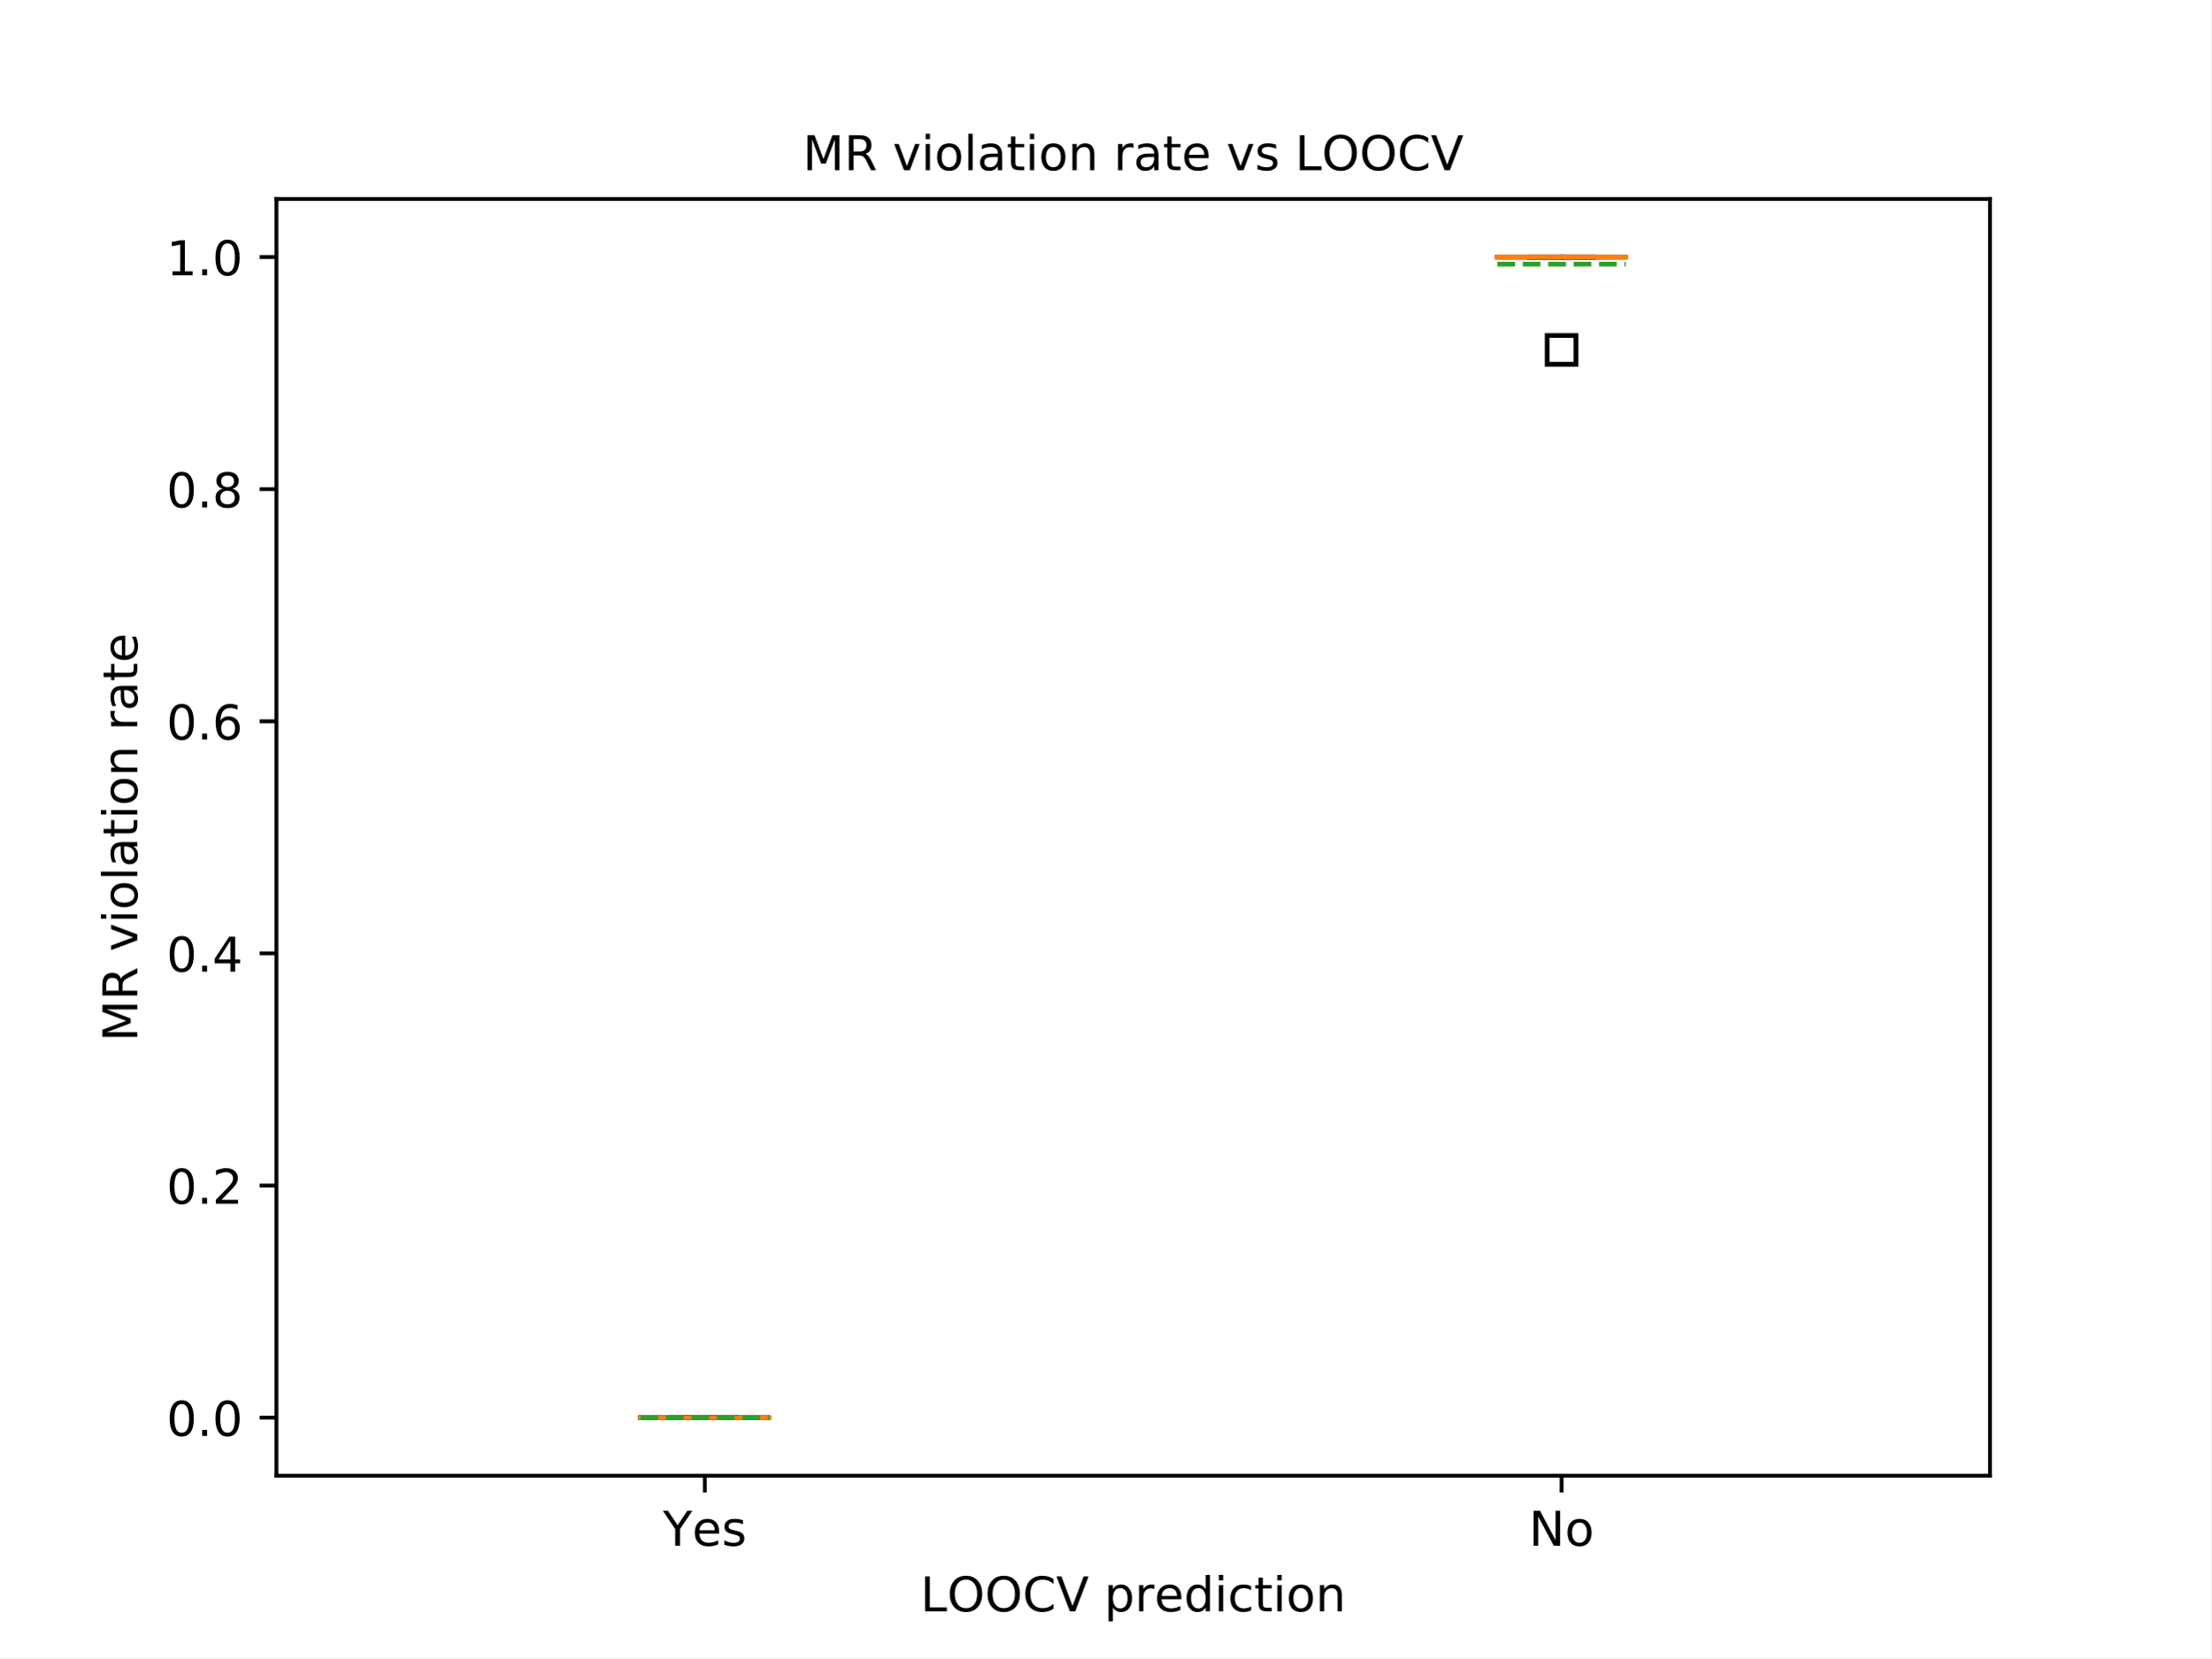
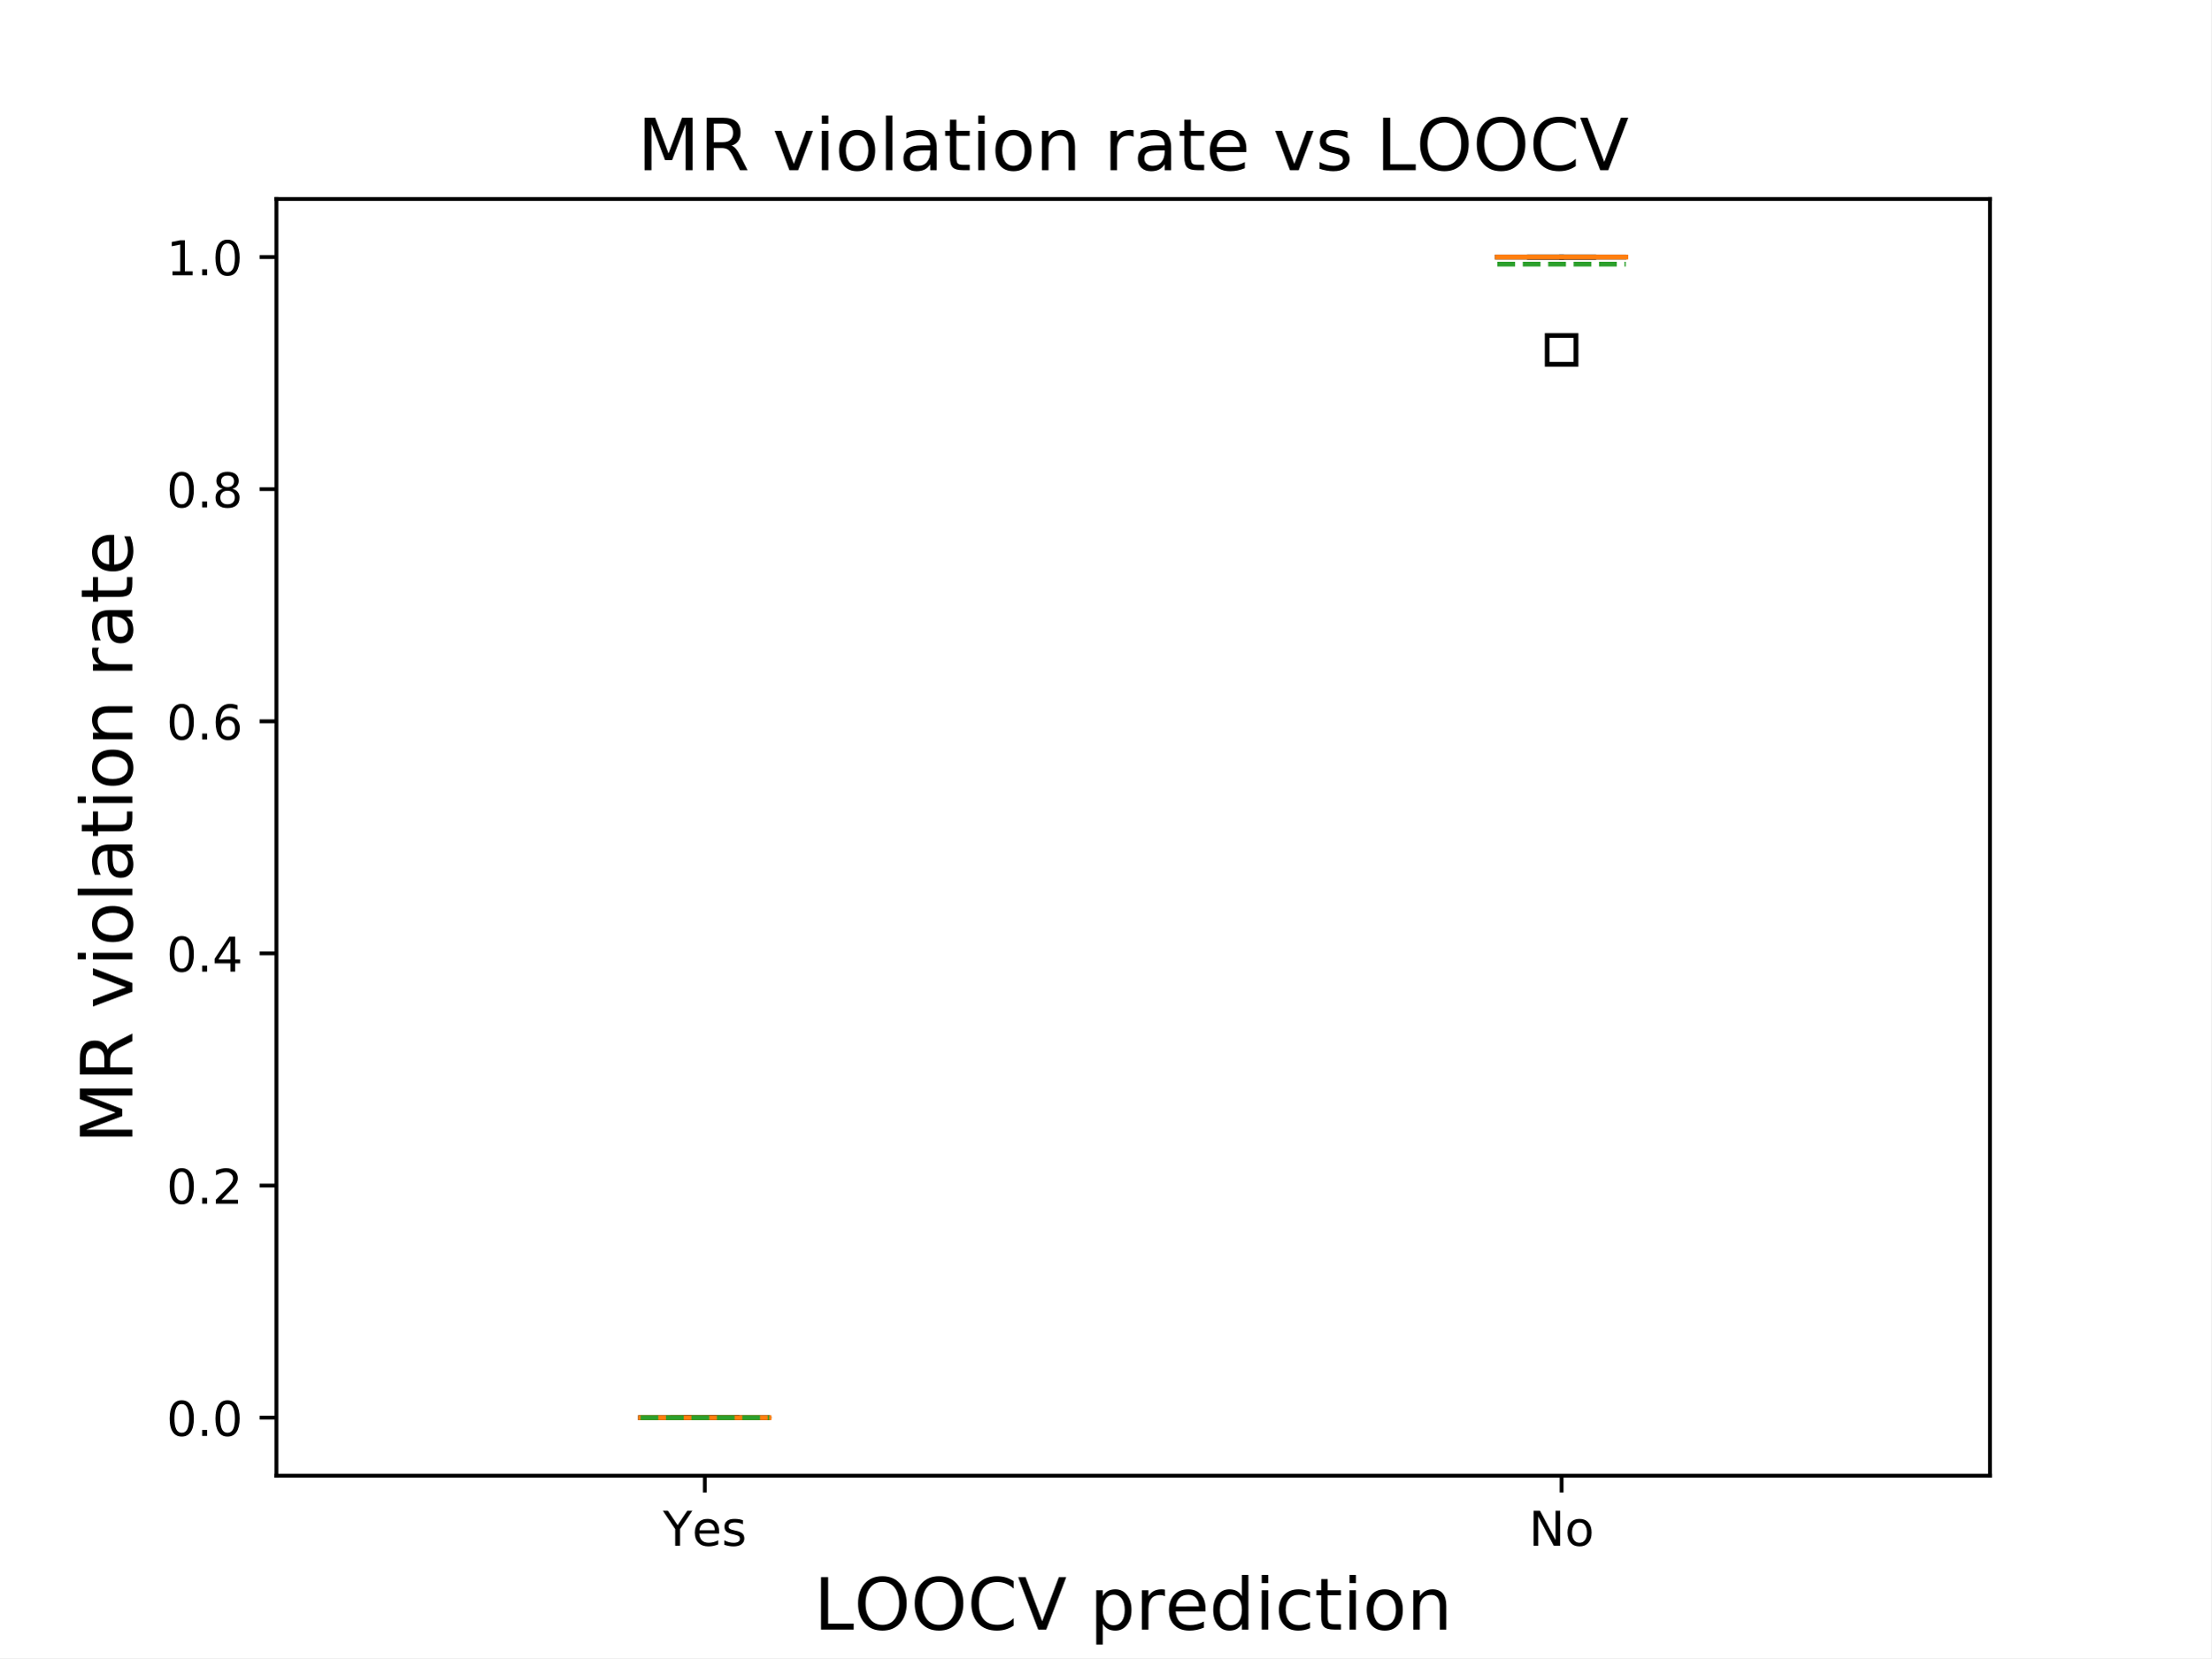
<svg xmlns="http://www.w3.org/2000/svg" xmlns:xlink="http://www.w3.org/1999/xlink" height="345.6pt" version="1.1" viewBox="0 0 460.8 345.6" width="460.8pt">
  <defs>
    <style type="text/css">
*{stroke-linecap:butt;stroke-linejoin:round;}
  </style>
  </defs>
  <g id="figure_1">
    <g id="patch_1">
      <path d="M 0 345.6  L 460.8 345.6  L 460.8 0  L 0 0  z " style="fill:#ffffff;" />
    </g>
    <g id="axes_1">
      <g id="patch_2">
        <path d="M 57.6 307.584  L 414.72 307.584  L 414.72 41.472  L 57.6 41.472  z " style="fill:#ffffff;" />
      </g>
      <g id="matplotlib.axis_1">
        <g id="xtick_1">
          <g id="line2d_1">
            <defs>
-               <path d="M 0 0  L 0 3.5  " id="mcc6304e1b5" style="stroke:#000000;stroke-width:0.8;" />
-             </defs>
-             <g>
-               <use style="stroke:#000000;stroke-width:0.8;" x="146.88" xlink:href="#mcc6304e1b5" y="307.584" />
+               <path d="M 0 0  L 0 3.5  " id="m8939840a06" style="stroke:#000000;stroke-width:0.8;" />
+             </defs>
+             <g>
+               <use style="stroke:#000000;stroke-width:0.8;" x="146.88" xlink:href="#m8939840a06" y="307.584" />
            </g>
          </g>
          <g id="text_1">
            <defs>
              <path d="M -0.203 72.906  L 10.406 72.906  L 30.609 42.922  L 50.688 72.906  L 61.281 72.906  L 35.5 34.719  L 35.5 0  L 25.594 0  L 25.594 34.719  z " id="DejaVuSans-89" />
              <path d="M 56.203 29.594  L 56.203 25.203  L 14.891 25.203  Q 15.484 15.922 20.484 11.062  Q 25.484 6.203 34.422 6.203  Q 39.594 6.203 44.453 7.469  Q 49.312 8.734 54.109 11.281  L 54.109 2.781  Q 49.266 0.734 44.188 -0.344  Q 39.109 -1.422 33.891 -1.422  Q 20.797 -1.422 13.156 6.188  Q 5.516 13.812 5.516 26.812  Q 5.516 40.234 12.766 48.109  Q 20.016 56 32.328 56  Q 43.359 56 49.781 48.891  Q 56.203 41.797 56.203 29.594  z M 47.219 32.234  Q 47.125 39.594 43.094 43.984  Q 39.062 48.391 32.422 48.391  Q 24.906 48.391 20.391 44.141  Q 15.875 39.891 15.188 32.172  z " id="DejaVuSans-101" />
              <path d="M 44.281 53.078  L 44.281 44.578  Q 40.484 46.531 36.375 47.5  Q 32.281 48.484 27.875 48.484  Q 21.188 48.484 17.844 46.438  Q 14.5 44.391 14.5 40.281  Q 14.5 37.156 16.891 35.375  Q 19.281 33.594 26.516 31.984  L 29.594 31.297  Q 39.156 29.25 43.188 25.516  Q 47.219 21.781 47.219 15.094  Q 47.219 7.469 41.188 3.016  Q 35.156 -1.422 24.609 -1.422  Q 20.219 -1.422 15.453 -0.562  Q 10.688 0.297 5.422 2  L 5.422 11.281  Q 10.406 8.688 15.234 7.391  Q 20.062 6.109 24.812 6.109  Q 31.156 6.109 34.562 8.281  Q 37.984 10.453 37.984 14.406  Q 37.984 18.062 35.516 20.016  Q 33.062 21.969 24.703 23.781  L 21.578 24.516  Q 13.234 26.266 9.516 29.906  Q 5.812 33.547 5.812 39.891  Q 5.812 47.609 11.281 51.797  Q 16.75 56 26.812 56  Q 31.781 56 36.172 55.266  Q 40.578 54.547 44.281 53.078  z " id="DejaVuSans-115" />
            </defs>
            <g transform="translate(138.155 322.1824)scale(0.1 -0.1)">
              <use xlink:href="#DejaVuSans-89" />
              <use x="60.881" xlink:href="#DejaVuSans-101" />
              <use x="122.404" xlink:href="#DejaVuSans-115" />
            </g>
          </g>
        </g>
        <g id="xtick_2">
          <g id="line2d_2">
            <g>
-               <use style="stroke:#000000;stroke-width:0.8;" x="325.44" xlink:href="#mcc6304e1b5" y="307.584" />
+               <use style="stroke:#000000;stroke-width:0.8;" x="325.44" xlink:href="#m8939840a06" y="307.584" />
            </g>
          </g>
          <g id="text_2">
            <defs>
              <path d="M 9.812 72.906  L 23.094 72.906  L 55.422 11.922  L 55.422 72.906  L 64.984 72.906  L 64.984 0  L 51.703 0  L 19.391 60.984  L 19.391 0  L 9.812 0  z " id="DejaVuSans-78" />
              <path d="M 30.609 48.391  Q 23.391 48.391 19.188 42.75  Q 14.984 37.109 14.984 27.297  Q 14.984 17.484 19.156 11.844  Q 23.344 6.203 30.609 6.203  Q 37.797 6.203 41.984 11.859  Q 46.188 17.531 46.188 27.297  Q 46.188 37.016 41.984 42.703  Q 37.797 48.391 30.609 48.391  z M 30.609 56  Q 42.328 56 49.016 48.375  Q 55.719 40.766 55.719 27.297  Q 55.719 13.875 49.016 6.219  Q 42.328 -1.422 30.609 -1.422  Q 18.844 -1.422 12.172 6.219  Q 5.516 13.875 5.516 27.297  Q 5.516 40.766 12.172 48.375  Q 18.844 56 30.609 56  z " id="DejaVuSans-111" />
            </defs>
            <g transform="translate(318.64 322.1824)scale(0.1 -0.1)">
              <use xlink:href="#DejaVuSans-78" />
              <use x="74.805" xlink:href="#DejaVuSans-111" />
            </g>
          </g>
        </g>
        <g id="text_3">
          <defs>
            <path d="M 9.812 72.906  L 19.672 72.906  L 19.672 8.297  L 55.172 8.297  L 55.172 0  L 9.812 0  z " id="DejaVuSans-76" />
            <path d="M 39.406 66.219  Q 28.656 66.219 22.328 58.203  Q 16.016 50.203 16.016 36.375  Q 16.016 22.609 22.328 14.594  Q 28.656 6.594 39.406 6.594  Q 50.141 6.594 56.422 14.594  Q 62.703 22.609 62.703 36.375  Q 62.703 50.203 56.422 58.203  Q 50.141 66.219 39.406 66.219  z M 39.406 74.219  Q 54.734 74.219 63.906 63.938  Q 73.094 53.656 73.094 36.375  Q 73.094 19.141 63.906 8.859  Q 54.734 -1.422 39.406 -1.422  Q 24.031 -1.422 14.812 8.828  Q 5.609 19.094 5.609 36.375  Q 5.609 53.656 14.812 63.938  Q 24.031 74.219 39.406 74.219  z " id="DejaVuSans-79" />
            <path d="M 64.406 67.281  L 64.406 56.891  Q 59.422 61.531 53.781 63.812  Q 48.141 66.109 41.797 66.109  Q 29.297 66.109 22.656 58.469  Q 16.016 50.828 16.016 36.375  Q 16.016 21.969 22.656 14.328  Q 29.297 6.688 41.797 6.688  Q 48.141 6.688 53.781 8.984  Q 59.422 11.281 64.406 15.922  L 64.406 5.609  Q 59.234 2.094 53.438 0.328  Q 47.656 -1.422 41.219 -1.422  Q 24.656 -1.422 15.125 8.703  Q 5.609 18.844 5.609 36.375  Q 5.609 53.953 15.125 64.078  Q 24.656 74.219 41.219 74.219  Q 47.75 74.219 53.531 72.484  Q 59.328 70.75 64.406 67.281  z " id="DejaVuSans-67" />
            <path d="M 28.609 0  L 0.781 72.906  L 11.078 72.906  L 34.188 11.531  L 57.328 72.906  L 67.578 72.906  L 39.797 0  z " id="DejaVuSans-86" />
            <path id="DejaVuSans-32" />
            <path d="M 18.109 8.203  L 18.109 -20.797  L 9.078 -20.797  L 9.078 54.688  L 18.109 54.688  L 18.109 46.391  Q 20.953 51.266 25.266 53.625  Q 29.594 56 35.594 56  Q 45.562 56 51.781 48.094  Q 58.016 40.188 58.016 27.297  Q 58.016 14.406 51.781 6.484  Q 45.562 -1.422 35.594 -1.422  Q 29.594 -1.422 25.266 0.953  Q 20.953 3.328 18.109 8.203  z M 48.688 27.297  Q 48.688 37.203 44.609 42.844  Q 40.531 48.484 33.406 48.484  Q 26.266 48.484 22.188 42.844  Q 18.109 37.203 18.109 27.297  Q 18.109 17.391 22.188 11.75  Q 26.266 6.109 33.406 6.109  Q 40.531 6.109 44.609 11.75  Q 48.688 17.391 48.688 27.297  z " id="DejaVuSans-112" />
            <path d="M 41.109 46.297  Q 39.594 47.172 37.812 47.578  Q 36.031 48 33.891 48  Q 26.266 48 22.188 43.047  Q 18.109 38.094 18.109 28.812  L 18.109 0  L 9.078 0  L 9.078 54.688  L 18.109 54.688  L 18.109 46.188  Q 20.953 51.172 25.484 53.578  Q 30.031 56 36.531 56  Q 37.453 56 38.578 55.875  Q 39.703 55.766 41.062 55.516  z " id="DejaVuSans-114" />
            <path d="M 45.406 46.391  L 45.406 75.984  L 54.391 75.984  L 54.391 0  L 45.406 0  L 45.406 8.203  Q 42.578 3.328 38.25 0.953  Q 33.938 -1.422 27.875 -1.422  Q 17.969 -1.422 11.734 6.484  Q 5.516 14.406 5.516 27.297  Q 5.516 40.188 11.734 48.094  Q 17.969 56 27.875 56  Q 33.938 56 38.25 53.625  Q 42.578 51.266 45.406 46.391  z M 14.797 27.297  Q 14.797 17.391 18.875 11.75  Q 22.953 6.109 30.078 6.109  Q 37.203 6.109 41.297 11.75  Q 45.406 17.391 45.406 27.297  Q 45.406 37.203 41.297 42.844  Q 37.203 48.484 30.078 48.484  Q 22.953 48.484 18.875 42.844  Q 14.797 37.203 14.797 27.297  z " id="DejaVuSans-100" />
            <path d="M 9.422 54.688  L 18.406 54.688  L 18.406 0  L 9.422 0  z M 9.422 75.984  L 18.406 75.984  L 18.406 64.594  L 9.422 64.594  z " id="DejaVuSans-105" />
            <path d="M 48.781 52.594  L 48.781 44.188  Q 44.969 46.297 41.141 47.344  Q 37.312 48.391 33.406 48.391  Q 24.656 48.391 19.812 42.844  Q 14.984 37.312 14.984 27.297  Q 14.984 17.281 19.812 11.734  Q 24.656 6.203 33.406 6.203  Q 37.312 6.203 41.141 7.25  Q 44.969 8.297 48.781 10.406  L 48.781 2.094  Q 45.016 0.344 40.984 -0.531  Q 36.969 -1.422 32.422 -1.422  Q 20.062 -1.422 12.781 6.344  Q 5.516 14.109 5.516 27.297  Q 5.516 40.672 12.859 48.328  Q 20.219 56 33.016 56  Q 37.156 56 41.109 55.141  Q 45.062 54.297 48.781 52.594  z " id="DejaVuSans-99" />
            <path d="M 18.312 70.219  L 18.312 54.688  L 36.812 54.688  L 36.812 47.703  L 18.312 47.703  L 18.312 18.016  Q 18.312 11.328 20.141 9.422  Q 21.969 7.516 27.594 7.516  L 36.812 7.516  L 36.812 0  L 27.594 0  Q 17.188 0 13.234 3.875  Q 9.281 7.766 9.281 18.016  L 9.281 47.703  L 2.688 47.703  L 2.688 54.688  L 9.281 54.688  L 9.281 70.219  z " id="DejaVuSans-116" />
            <path d="M 54.891 33.016  L 54.891 0  L 45.906 0  L 45.906 32.719  Q 45.906 40.484 42.875 44.328  Q 39.844 48.188 33.797 48.188  Q 26.516 48.188 22.312 43.547  Q 18.109 38.922 18.109 30.906  L 18.109 0  L 9.078 0  L 9.078 54.688  L 18.109 54.688  L 18.109 46.188  Q 21.344 51.125 25.703 53.562  Q 30.078 56 35.797 56  Q 45.219 56 50.047 50.172  Q 54.891 44.344 54.891 33.016  z " id="DejaVuSans-110" />
          </defs>
-           <g transform="translate(191.8092 335.8606)scale(0.1 -0.1)">
+           <g transform="translate(169.6338 339.6598)scale(0.15 -0.15)">
            <use xlink:href="#DejaVuSans-76" />
            <use x="55.666" xlink:href="#DejaVuSans-79" />
            <use x="134.377" xlink:href="#DejaVuSans-79" />
            <use x="213.088" xlink:href="#DejaVuSans-67" />
            <use x="282.912" xlink:href="#DejaVuSans-86" />
            <use x="351.32" xlink:href="#DejaVuSans-32" />
            <use x="383.107" xlink:href="#DejaVuSans-112" />
            <use x="446.584" xlink:href="#DejaVuSans-114" />
            <use x="487.666" xlink:href="#DejaVuSans-101" />
            <use x="549.189" xlink:href="#DejaVuSans-100" />
            <use x="612.666" xlink:href="#DejaVuSans-105" />
            <use x="640.449" xlink:href="#DejaVuSans-99" />
            <use x="695.43" xlink:href="#DejaVuSans-116" />
            <use x="734.639" xlink:href="#DejaVuSans-105" />
            <use x="762.422" xlink:href="#DejaVuSans-111" />
            <use x="823.604" xlink:href="#DejaVuSans-110" />
          </g>
        </g>
      </g>
      <g id="matplotlib.axis_2">
        <g id="ytick_1">
          <g id="line2d_3">
            <defs>
-               <path d="M 0 0  L -3.5 0  " id="mbfb6c17c78" style="stroke:#000000;stroke-width:0.8;" />
-             </defs>
-             <g>
-               <use style="stroke:#000000;stroke-width:0.8;" x="57.6" xlink:href="#mbfb6c17c78" y="295.488" />
+               <path d="M 0 0  L -3.5 0  " id="m9659408d11" style="stroke:#000000;stroke-width:0.8;" />
+             </defs>
+             <g>
+               <use style="stroke:#000000;stroke-width:0.8;" x="57.6" xlink:href="#m9659408d11" y="295.488" />
            </g>
          </g>
          <g id="text_4">
            <defs>
              <path d="M 31.781 66.406  Q 24.172 66.406 20.328 58.906  Q 16.5 51.422 16.5 36.375  Q 16.5 21.391 20.328 13.891  Q 24.172 6.391 31.781 6.391  Q 39.453 6.391 43.281 13.891  Q 47.125 21.391 47.125 36.375  Q 47.125 51.422 43.281 58.906  Q 39.453 66.406 31.781 66.406  z M 31.781 74.219  Q 44.047 74.219 50.516 64.516  Q 56.984 54.828 56.984 36.375  Q 56.984 17.969 50.516 8.266  Q 44.047 -1.422 31.781 -1.422  Q 19.531 -1.422 13.062 8.266  Q 6.594 17.969 6.594 36.375  Q 6.594 54.828 13.062 64.516  Q 19.531 74.219 31.781 74.219  z " id="DejaVuSans-48" />
              <path d="M 10.688 12.406  L 21 12.406  L 21 0  L 10.688 0  z " id="DejaVuSans-46" />
            </defs>
            <g transform="translate(34.69687 299.2872)scale(0.1 -0.1)">
              <use xlink:href="#DejaVuSans-48" />
              <use x="63.623" xlink:href="#DejaVuSans-46" />
              <use x="95.41" xlink:href="#DejaVuSans-48" />
            </g>
          </g>
        </g>
        <g id="ytick_2">
          <g id="line2d_4">
            <g>
-               <use style="stroke:#000000;stroke-width:0.8;" x="57.6" xlink:href="#mbfb6c17c78" y="247.104" />
+               <use style="stroke:#000000;stroke-width:0.8;" x="57.6" xlink:href="#m9659408d11" y="247.104" />
            </g>
          </g>
          <g id="text_5">
            <defs>
              <path d="M 19.188 8.297  L 53.609 8.297  L 53.609 0  L 7.328 0  L 7.328 8.297  Q 12.938 14.109 22.625 23.891  Q 32.328 33.688 34.812 36.531  Q 39.547 41.844 41.422 45.531  Q 43.312 49.219 43.312 52.781  Q 43.312 58.594 39.234 62.25  Q 35.156 65.922 28.609 65.922  Q 23.969 65.922 18.812 64.312  Q 13.672 62.703 7.812 59.422  L 7.812 69.391  Q 13.766 71.781 18.938 73  Q 24.125 74.219 28.422 74.219  Q 39.75 74.219 46.484 68.547  Q 53.219 62.891 53.219 53.422  Q 53.219 48.922 51.531 44.891  Q 49.859 40.875 45.406 35.406  Q 44.188 33.984 37.641 27.219  Q 31.109 20.453 19.188 8.297  z " id="DejaVuSans-50" />
            </defs>
            <g transform="translate(34.69687 250.9032)scale(0.1 -0.1)">
              <use xlink:href="#DejaVuSans-48" />
              <use x="63.623" xlink:href="#DejaVuSans-46" />
              <use x="95.41" xlink:href="#DejaVuSans-50" />
            </g>
          </g>
        </g>
        <g id="ytick_3">
          <g id="line2d_5">
            <g>
-               <use style="stroke:#000000;stroke-width:0.8;" x="57.6" xlink:href="#mbfb6c17c78" y="198.72" />
+               <use style="stroke:#000000;stroke-width:0.8;" x="57.6" xlink:href="#m9659408d11" y="198.72" />
            </g>
          </g>
          <g id="text_6">
            <defs>
              <path d="M 37.797 64.312  L 12.891 25.391  L 37.797 25.391  z M 35.203 72.906  L 47.609 72.906  L 47.609 25.391  L 58.016 25.391  L 58.016 17.188  L 47.609 17.188  L 47.609 0  L 37.797 0  L 37.797 17.188  L 4.891 17.188  L 4.891 26.703  z " id="DejaVuSans-52" />
            </defs>
            <g transform="translate(34.69687 202.5192)scale(0.1 -0.1)">
              <use xlink:href="#DejaVuSans-48" />
              <use x="63.623" xlink:href="#DejaVuSans-46" />
              <use x="95.41" xlink:href="#DejaVuSans-52" />
            </g>
          </g>
        </g>
        <g id="ytick_4">
          <g id="line2d_6">
            <g>
-               <use style="stroke:#000000;stroke-width:0.8;" x="57.6" xlink:href="#mbfb6c17c78" y="150.336" />
+               <use style="stroke:#000000;stroke-width:0.8;" x="57.6" xlink:href="#m9659408d11" y="150.336" />
            </g>
          </g>
          <g id="text_7">
            <defs>
              <path d="M 33.016 40.375  Q 26.375 40.375 22.484 35.828  Q 18.609 31.297 18.609 23.391  Q 18.609 15.531 22.484 10.953  Q 26.375 6.391 33.016 6.391  Q 39.656 6.391 43.531 10.953  Q 47.406 15.531 47.406 23.391  Q 47.406 31.297 43.531 35.828  Q 39.656 40.375 33.016 40.375  z M 52.594 71.297  L 52.594 62.312  Q 48.875 64.062 45.094 64.984  Q 41.312 65.922 37.594 65.922  Q 27.828 65.922 22.672 59.328  Q 17.531 52.734 16.797 39.406  Q 19.672 43.656 24.016 45.922  Q 28.375 48.188 33.594 48.188  Q 44.578 48.188 50.953 41.516  Q 57.328 34.859 57.328 23.391  Q 57.328 12.156 50.688 5.359  Q 44.047 -1.422 33.016 -1.422  Q 20.359 -1.422 13.672 8.266  Q 6.984 17.969 6.984 36.375  Q 6.984 53.656 15.188 63.938  Q 23.391 74.219 37.203 74.219  Q 40.922 74.219 44.703 73.484  Q 48.484 72.75 52.594 71.297  z " id="DejaVuSans-54" />
            </defs>
            <g transform="translate(34.69687 154.1352)scale(0.1 -0.1)">
              <use xlink:href="#DejaVuSans-48" />
              <use x="63.623" xlink:href="#DejaVuSans-46" />
              <use x="95.41" xlink:href="#DejaVuSans-54" />
            </g>
          </g>
        </g>
        <g id="ytick_5">
          <g id="line2d_7">
            <g>
-               <use style="stroke:#000000;stroke-width:0.8;" x="57.6" xlink:href="#mbfb6c17c78" y="101.952" />
+               <use style="stroke:#000000;stroke-width:0.8;" x="57.6" xlink:href="#m9659408d11" y="101.952" />
            </g>
          </g>
          <g id="text_8">
            <defs>
              <path d="M 31.781 34.625  Q 24.75 34.625 20.719 30.859  Q 16.703 27.094 16.703 20.516  Q 16.703 13.922 20.719 10.156  Q 24.75 6.391 31.781 6.391  Q 38.812 6.391 42.859 10.172  Q 46.922 13.969 46.922 20.516  Q 46.922 27.094 42.891 30.859  Q 38.875 34.625 31.781 34.625  z M 21.922 38.812  Q 15.578 40.375 12.031 44.719  Q 8.5 49.078 8.5 55.328  Q 8.5 64.062 14.719 69.141  Q 20.953 74.219 31.781 74.219  Q 42.672 74.219 48.875 69.141  Q 55.078 64.062 55.078 55.328  Q 55.078 49.078 51.531 44.719  Q 48 40.375 41.703 38.812  Q 48.828 37.156 52.797 32.312  Q 56.781 27.484 56.781 20.516  Q 56.781 9.906 50.312 4.234  Q 43.844 -1.422 31.781 -1.422  Q 19.734 -1.422 13.25 4.234  Q 6.781 9.906 6.781 20.516  Q 6.781 27.484 10.781 32.312  Q 14.797 37.156 21.922 38.812  z M 18.312 54.391  Q 18.312 48.734 21.844 45.562  Q 25.391 42.391 31.781 42.391  Q 38.141 42.391 41.719 45.562  Q 45.312 48.734 45.312 54.391  Q 45.312 60.062 41.719 63.234  Q 38.141 66.406 31.781 66.406  Q 25.391 66.406 21.844 63.234  Q 18.312 60.062 18.312 54.391  z " id="DejaVuSans-56" />
            </defs>
            <g transform="translate(34.69687 105.7512)scale(0.1 -0.1)">
              <use xlink:href="#DejaVuSans-48" />
              <use x="63.623" xlink:href="#DejaVuSans-46" />
              <use x="95.41" xlink:href="#DejaVuSans-56" />
            </g>
          </g>
        </g>
        <g id="ytick_6">
          <g id="line2d_8">
            <g>
-               <use style="stroke:#000000;stroke-width:0.8;" x="57.6" xlink:href="#mbfb6c17c78" y="53.568" />
+               <use style="stroke:#000000;stroke-width:0.8;" x="57.6" xlink:href="#m9659408d11" y="53.568" />
            </g>
          </g>
          <g id="text_9">
            <defs>
              <path d="M 12.406 8.297  L 28.516 8.297  L 28.516 63.922  L 10.984 60.406  L 10.984 69.391  L 28.422 72.906  L 38.281 72.906  L 38.281 8.297  L 54.391 8.297  L 54.391 0  L 12.406 0  z " id="DejaVuSans-49" />
            </defs>
            <g transform="translate(34.69687 57.36722)scale(0.1 -0.1)">
              <use xlink:href="#DejaVuSans-49" />
              <use x="63.623" xlink:href="#DejaVuSans-46" />
              <use x="95.41" xlink:href="#DejaVuSans-48" />
            </g>
          </g>
        </g>
        <g id="text_10">
          <defs>
            <path d="M 9.812 72.906  L 24.516 72.906  L 43.109 23.297  L 61.812 72.906  L 76.516 72.906  L 76.516 0  L 66.891 0  L 66.891 64.016  L 48.094 14.016  L 38.188 14.016  L 19.391 64.016  L 19.391 0  L 9.812 0  z " id="DejaVuSans-77" />
            <path d="M 44.391 34.188  Q 47.562 33.109 50.562 29.594  Q 53.562 26.078 56.594 19.922  L 66.609 0  L 56 0  L 46.688 18.703  Q 43.062 26.031 39.672 28.422  Q 36.281 30.812 30.422 30.812  L 19.672 30.812  L 19.672 0  L 9.812 0  L 9.812 72.906  L 32.078 72.906  Q 44.578 72.906 50.734 67.672  Q 56.891 62.453 56.891 51.906  Q 56.891 45.016 53.688 40.469  Q 50.484 35.938 44.391 34.188  z M 19.672 64.797  L 19.672 38.922  L 32.078 38.922  Q 39.203 38.922 42.844 42.219  Q 46.484 45.516 46.484 51.906  Q 46.484 58.297 42.844 61.547  Q 39.203 64.797 32.078 64.797  z " id="DejaVuSans-82" />
            <path d="M 2.984 54.688  L 12.5 54.688  L 29.594 8.797  L 46.688 54.688  L 56.203 54.688  L 35.688 0  L 23.484 0  z " id="DejaVuSans-118" />
            <path d="M 9.422 75.984  L 18.406 75.984  L 18.406 0  L 9.422 0  z " id="DejaVuSans-108" />
            <path d="M 34.281 27.484  Q 23.391 27.484 19.188 25  Q 14.984 22.516 14.984 16.5  Q 14.984 11.719 18.141 8.906  Q 21.297 6.109 26.703 6.109  Q 34.188 6.109 38.703 11.406  Q 43.219 16.703 43.219 25.484  L 43.219 27.484  z M 52.203 31.203  L 52.203 0  L 43.219 0  L 43.219 8.297  Q 40.141 3.328 35.547 0.953  Q 30.953 -1.422 24.312 -1.422  Q 15.922 -1.422 10.953 3.297  Q 6 8.016 6 15.922  Q 6 25.141 12.172 29.828  Q 18.359 34.516 30.609 34.516  L 43.219 34.516  L 43.219 35.406  Q 43.219 41.609 39.141 45  Q 35.062 48.391 27.688 48.391  Q 23 48.391 18.547 47.266  Q 14.109 46.141 10.016 43.891  L 10.016 52.203  Q 14.938 54.109 19.578 55.047  Q 24.219 56 28.609 56  Q 40.484 56 46.344 49.844  Q 52.203 43.703 52.203 31.203  z " id="DejaVuSans-97" />
          </defs>
-           <g transform="translate(28.61719 217.0889)rotate(-90)scale(0.1 -0.1)">
+           <g transform="translate(27.57734 238.3694)rotate(-90)scale(0.15 -0.15)">
            <use xlink:href="#DejaVuSans-77" />
            <use x="86.279" xlink:href="#DejaVuSans-82" />
            <use x="155.762" xlink:href="#DejaVuSans-32" />
            <use x="187.549" xlink:href="#DejaVuSans-118" />
            <use x="246.729" xlink:href="#DejaVuSans-105" />
            <use x="274.512" xlink:href="#DejaVuSans-111" />
            <use x="335.693" xlink:href="#DejaVuSans-108" />
            <use x="363.477" xlink:href="#DejaVuSans-97" />
            <use x="424.756" xlink:href="#DejaVuSans-116" />
            <use x="463.965" xlink:href="#DejaVuSans-105" />
            <use x="491.748" xlink:href="#DejaVuSans-111" />
            <use x="552.93" xlink:href="#DejaVuSans-110" />
            <use x="616.309" xlink:href="#DejaVuSans-32" />
            <use x="648.096" xlink:href="#DejaVuSans-114" />
            <use x="689.209" xlink:href="#DejaVuSans-97" />
            <use x="750.488" xlink:href="#DejaVuSans-116" />
            <use x="789.697" xlink:href="#DejaVuSans-101" />
          </g>
        </g>
      </g>
      <g id="line2d_9">
-         <path clip-path="url(#pd09e59615c)" d="M 133.488 295.488  L 160.272 295.488  L 160.272 295.488  L 133.488 295.488  L 133.488 295.488  " style="fill:none;stroke:#000000;stroke-linecap:square;" />
+         <path clip-path="url(#p13728ec11f)" d="M 133.488 295.488  L 160.272 295.488  L 160.272 295.488  L 133.488 295.488  L 133.488 295.488  " style="fill:none;stroke:#000000;stroke-linecap:square;" />
      </g>
      <g id="line2d_10">
-         <path clip-path="url(#pd09e59615c)" d="M 146.88 295.488  L 146.88 295.488  " style="fill:none;stroke:#000000;stroke-linecap:square;" />
+         <path clip-path="url(#p13728ec11f)" d="M 146.88 295.488  L 146.88 295.488  " style="fill:none;stroke:#000000;stroke-linecap:square;" />
      </g>
      <g id="line2d_11">
-         <path clip-path="url(#pd09e59615c)" d="M 146.88 295.488  L 146.88 295.488  " style="fill:none;stroke:#000000;stroke-linecap:square;" />
+         <path clip-path="url(#p13728ec11f)" d="M 146.88 295.488  L 146.88 295.488  " style="fill:none;stroke:#000000;stroke-linecap:square;" />
      </g>
      <g id="line2d_12">
-         <path clip-path="url(#pd09e59615c)" d="M 140.184 295.488  L 153.576 295.488  " style="fill:none;stroke:#000000;stroke-linecap:square;" />
+         <path clip-path="url(#p13728ec11f)" d="M 140.184 295.488  L 153.576 295.488  " style="fill:none;stroke:#000000;stroke-linecap:square;" />
      </g>
      <g id="line2d_13">
-         <path clip-path="url(#pd09e59615c)" d="M 140.184 295.488  L 153.576 295.488  " style="fill:none;stroke:#000000;stroke-linecap:square;" />
+         <path clip-path="url(#p13728ec11f)" d="M 140.184 295.488  L 153.576 295.488  " style="fill:none;stroke:#000000;stroke-linecap:square;" />
      </g>
      <g id="line2d_14" />
      <g id="line2d_15">
-         <path clip-path="url(#pd09e59615c)" d="M 312.048 53.568  L 338.832 53.568  L 338.832 53.568  L 312.048 53.568  L 312.048 53.568  " style="fill:none;stroke:#000000;stroke-linecap:square;" />
+         <path clip-path="url(#p13728ec11f)" d="M 312.048 53.568  L 338.832 53.568  L 338.832 53.568  L 312.048 53.568  L 312.048 53.568  " style="fill:none;stroke:#000000;stroke-linecap:square;" />
      </g>
      <g id="line2d_16">
-         <path clip-path="url(#pd09e59615c)" d="M 325.44 53.568  L 325.44 53.568  " style="fill:none;stroke:#000000;stroke-linecap:square;" />
+         <path clip-path="url(#p13728ec11f)" d="M 325.44 53.568  L 325.44 53.568  " style="fill:none;stroke:#000000;stroke-linecap:square;" />
      </g>
      <g id="line2d_17">
-         <path clip-path="url(#pd09e59615c)" d="M 325.44 53.568  L 325.44 53.568  " style="fill:none;stroke:#000000;stroke-linecap:square;" />
+         <path clip-path="url(#p13728ec11f)" d="M 325.44 53.568  L 325.44 53.568  " style="fill:none;stroke:#000000;stroke-linecap:square;" />
      </g>
      <g id="line2d_18">
-         <path clip-path="url(#pd09e59615c)" d="M 318.744 53.568  L 332.136 53.568  " style="fill:none;stroke:#000000;stroke-linecap:square;" />
+         <path clip-path="url(#p13728ec11f)" d="M 318.744 53.568  L 332.136 53.568  " style="fill:none;stroke:#000000;stroke-linecap:square;" />
      </g>
      <g id="line2d_19">
-         <path clip-path="url(#pd09e59615c)" d="M 318.744 53.568  L 332.136 53.568  " style="fill:none;stroke:#000000;stroke-linecap:square;" />
+         <path clip-path="url(#p13728ec11f)" d="M 318.744 53.568  L 332.136 53.568  " style="fill:none;stroke:#000000;stroke-linecap:square;" />
      </g>
      <g id="line2d_20">
        <defs>
-           <path d="M -3 3  L 3 3  L 3 -3  L -3 -3  z " id="m50e9f8c8cf" style="stroke:#000000;stroke-linejoin:miter;" />
+           <path d="M -3 3  L 3 3  L 3 -3  L -3 -3  z " id="m14ec438bb6" style="stroke:#000000;stroke-linejoin:miter;" />
        </defs>
-         <g clip-path="url(#pd09e59615c)">
-           <use style="fill-opacity:0;stroke:#000000;stroke-linejoin:miter;" x="325.44" xlink:href="#m50e9f8c8cf" y="72.922" />
+         <g clip-path="url(#p13728ec11f)">
+           <use style="fill-opacity:0;stroke:#000000;stroke-linejoin:miter;" x="325.44" xlink:href="#m14ec438bb6" y="72.922" />
        </g>
      </g>
      <g id="line2d_21">
-         <path clip-path="url(#pd09e59615c)" d="M 133.488 295.488  L 160.272 295.488  " style="fill:none;stroke:#ff7f0e;stroke-linecap:square;" />
+         <path clip-path="url(#p13728ec11f)" d="M 133.488 295.488  L 160.272 295.488  " style="fill:none;stroke:#ff7f0e;stroke-linecap:square;" />
      </g>
      <g id="line2d_22">
-         <path clip-path="url(#pd09e59615c)" d="M 133.488 295.488  L 160.272 295.488  " style="fill:none;stroke:#2ca02c;stroke-dasharray:3.7,1.6;stroke-dashoffset:0;" />
+         <path clip-path="url(#p13728ec11f)" d="M 133.488 295.488  L 160.272 295.488  " style="fill:none;stroke:#2ca02c;stroke-dasharray:3.7,1.6;stroke-dashoffset:0;" />
      </g>
      <g id="line2d_23">
-         <path clip-path="url(#pd09e59615c)" d="M 312.048 53.568  L 338.832 53.568  " style="fill:none;stroke:#ff7f0e;stroke-linecap:square;" />
+         <path clip-path="url(#p13728ec11f)" d="M 312.048 53.568  L 338.832 53.568  " style="fill:none;stroke:#ff7f0e;stroke-linecap:square;" />
      </g>
      <g id="line2d_24">
-         <path clip-path="url(#pd09e59615c)" d="M 312.048 55.057  L 338.832 55.057  " style="fill:none;stroke:#2ca02c;stroke-dasharray:3.7,1.6;stroke-dashoffset:0;" />
+         <path clip-path="url(#p13728ec11f)" d="M 312.048 55.057  L 338.832 55.057  " style="fill:none;stroke:#2ca02c;stroke-dasharray:3.7,1.6;stroke-dashoffset:0;" />
      </g>
      <g id="patch_3">
        <path d="M 57.6 307.584  L 57.6 41.472  " style="fill:none;stroke:#000000;stroke-linecap:square;stroke-linejoin:miter;stroke-width:0.8;" />
      </g>
      <g id="patch_4">
        <path d="M 414.72 307.584  L 414.72 41.472  " style="fill:none;stroke:#000000;stroke-linecap:square;stroke-linejoin:miter;stroke-width:0.8;" />
      </g>
      <g id="patch_5">
        <path d="M 57.6 307.584  L 414.72 307.584  " style="fill:none;stroke:#000000;stroke-linecap:square;stroke-linejoin:miter;stroke-width:0.8;" />
      </g>
      <g id="patch_6">
        <path d="M 57.6 41.472  L 414.72 41.472  " style="fill:none;stroke:#000000;stroke-linecap:square;stroke-linejoin:miter;stroke-width:0.8;" />
      </g>
      <g id="text_11">
-         <g transform="translate(167.2897 35.472)scale(0.1 -0.1)">
+         <g transform="translate(132.8545 35.472)scale(0.15 -0.15)">
          <use xlink:href="#DejaVuSans-77" />
          <use x="86.279" xlink:href="#DejaVuSans-82" />
          <use x="155.762" xlink:href="#DejaVuSans-32" />
          <use x="187.549" xlink:href="#DejaVuSans-118" />
          <use x="246.729" xlink:href="#DejaVuSans-105" />
          <use x="274.512" xlink:href="#DejaVuSans-111" />
          <use x="335.693" xlink:href="#DejaVuSans-108" />
          <use x="363.477" xlink:href="#DejaVuSans-97" />
          <use x="424.756" xlink:href="#DejaVuSans-116" />
          <use x="463.965" xlink:href="#DejaVuSans-105" />
          <use x="491.748" xlink:href="#DejaVuSans-111" />
          <use x="552.93" xlink:href="#DejaVuSans-110" />
          <use x="616.309" xlink:href="#DejaVuSans-32" />
          <use x="648.096" xlink:href="#DejaVuSans-114" />
          <use x="689.209" xlink:href="#DejaVuSans-97" />
          <use x="750.488" xlink:href="#DejaVuSans-116" />
          <use x="789.697" xlink:href="#DejaVuSans-101" />
          <use x="851.221" xlink:href="#DejaVuSans-32" />
          <use x="883.008" xlink:href="#DejaVuSans-118" />
          <use x="942.188" xlink:href="#DejaVuSans-115" />
          <use x="994.287" xlink:href="#DejaVuSans-32" />
          <use x="1026.074" xlink:href="#DejaVuSans-76" />
          <use x="1081.74" xlink:href="#DejaVuSans-79" />
          <use x="1160.451" xlink:href="#DejaVuSans-79" />
          <use x="1239.162" xlink:href="#DejaVuSans-67" />
          <use x="1308.986" xlink:href="#DejaVuSans-86" />
        </g>
      </g>
    </g>
  </g>
  <defs>
-     <clipPath id="pd09e59615c">
+     <clipPath id="p13728ec11f">
      <rect height="266.112" width="357.12" x="57.6" y="41.472" />
    </clipPath>
  </defs>
</svg>
